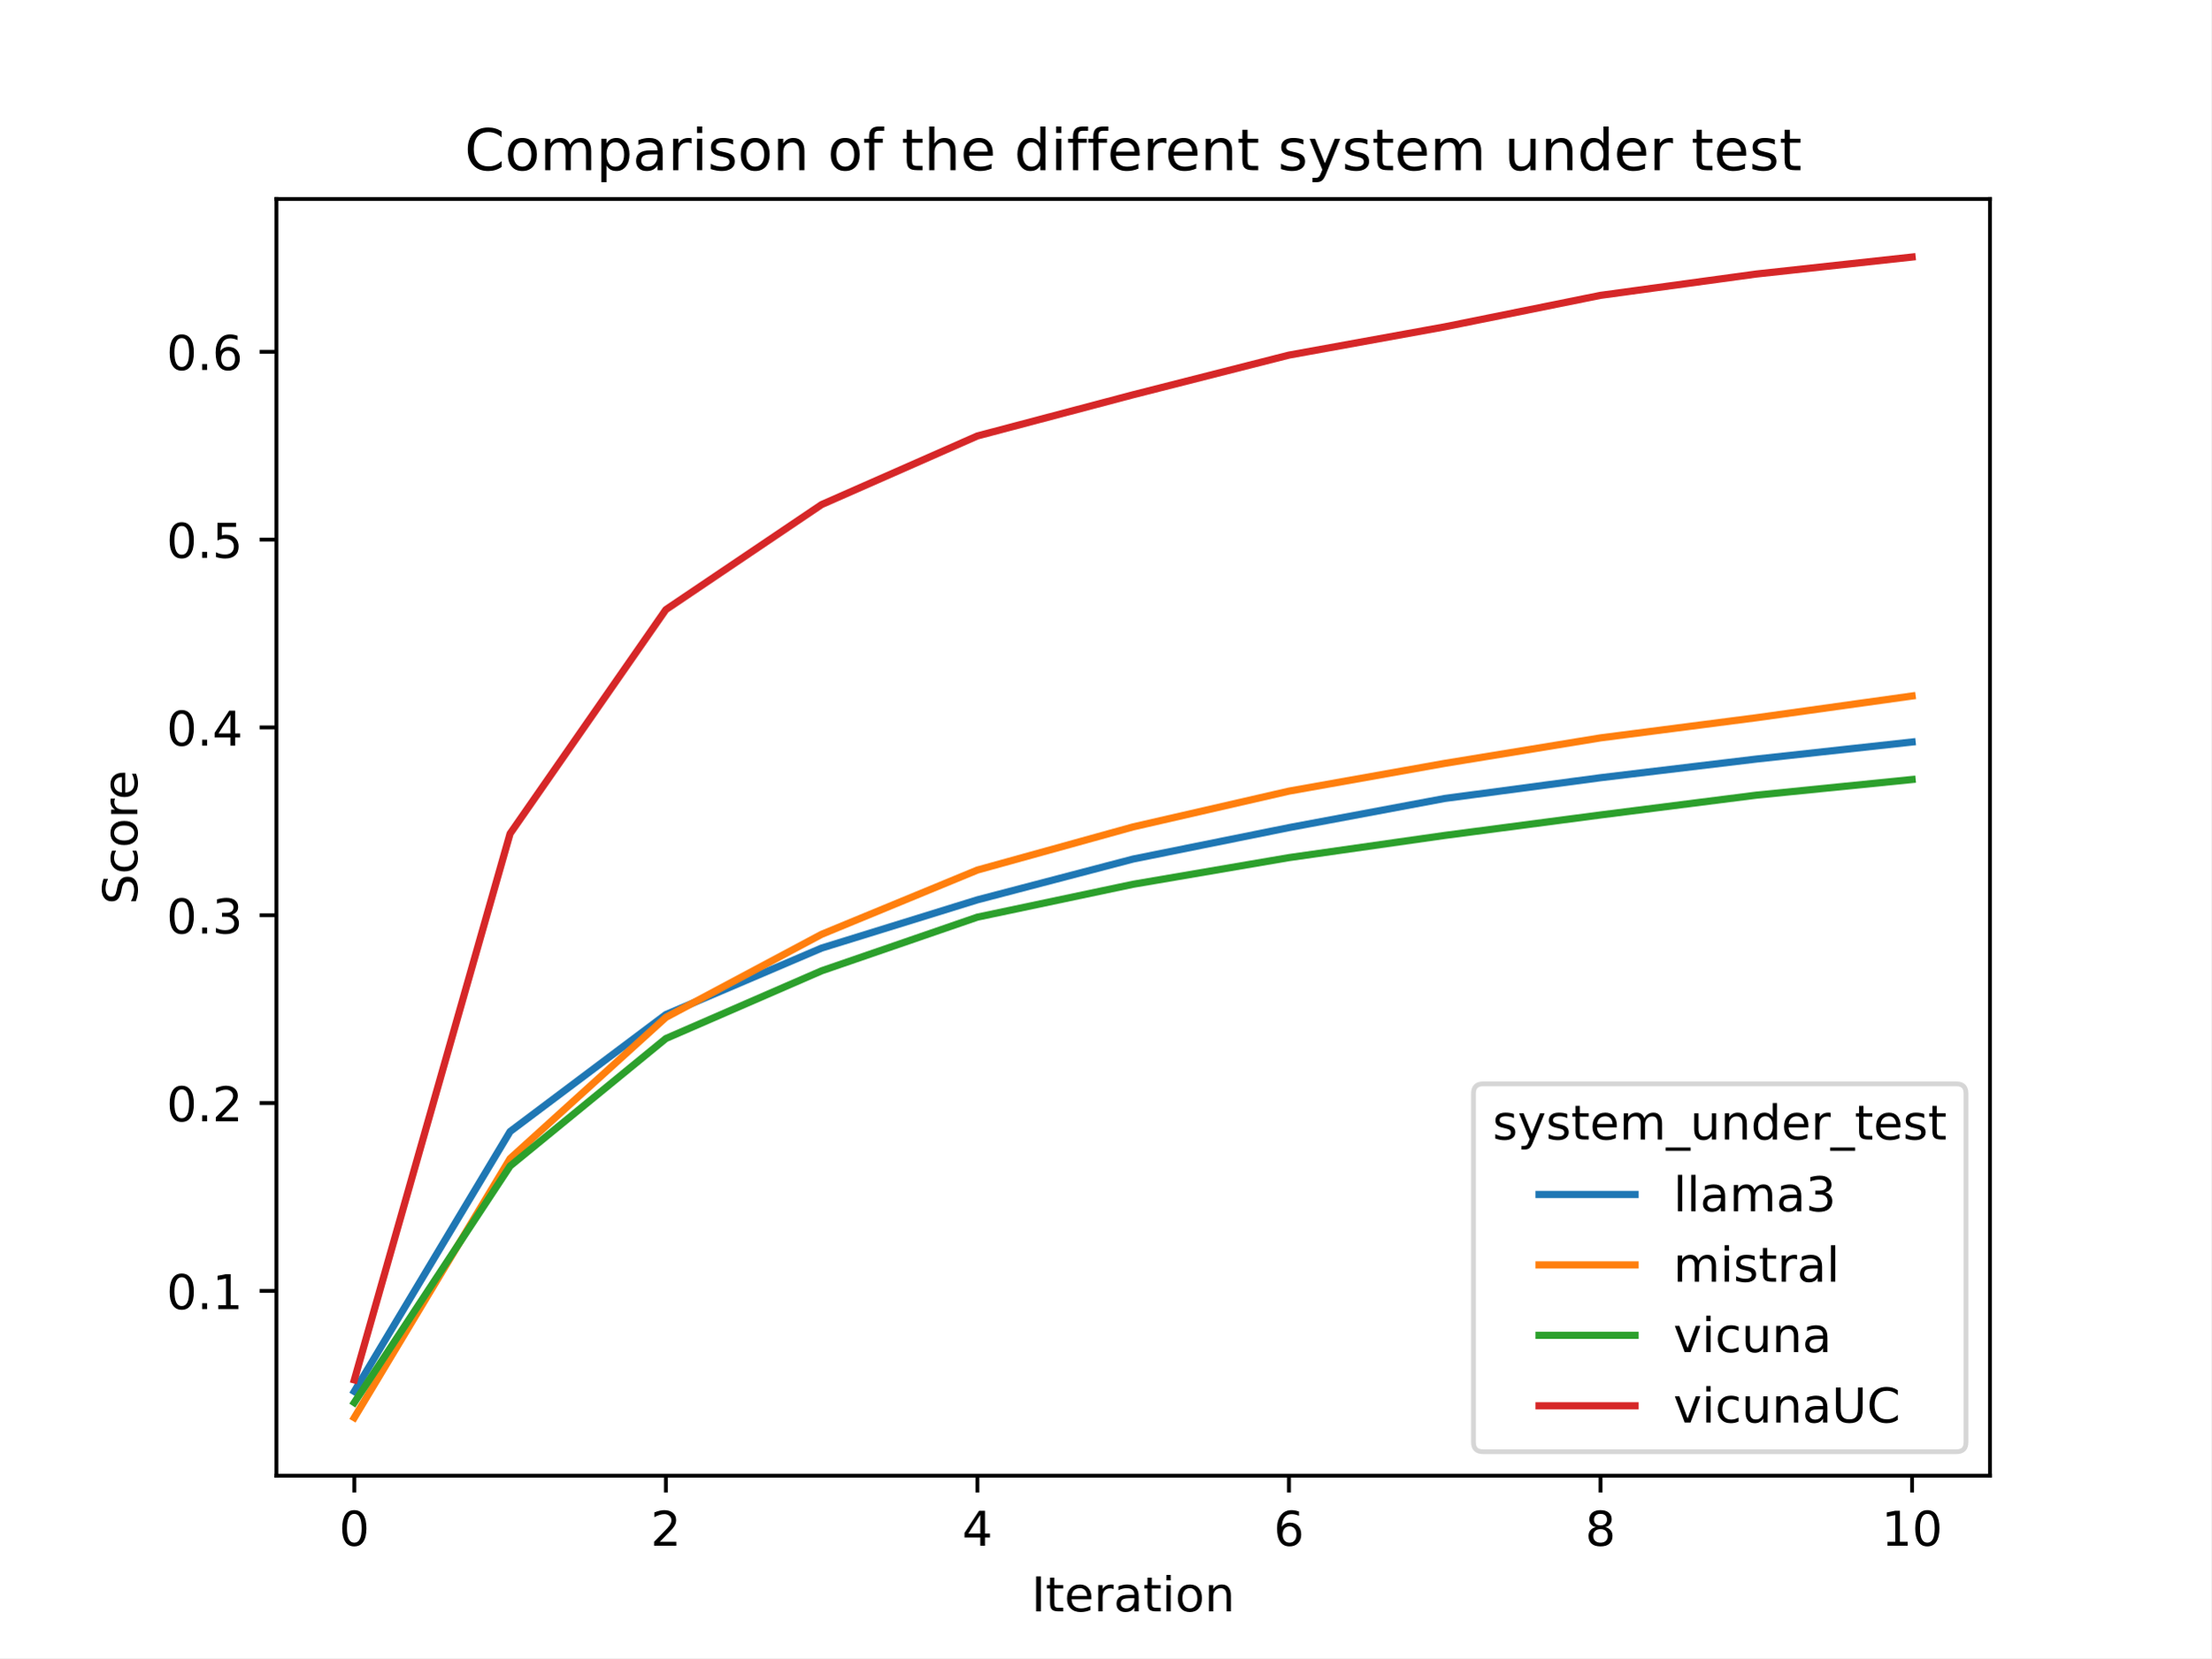
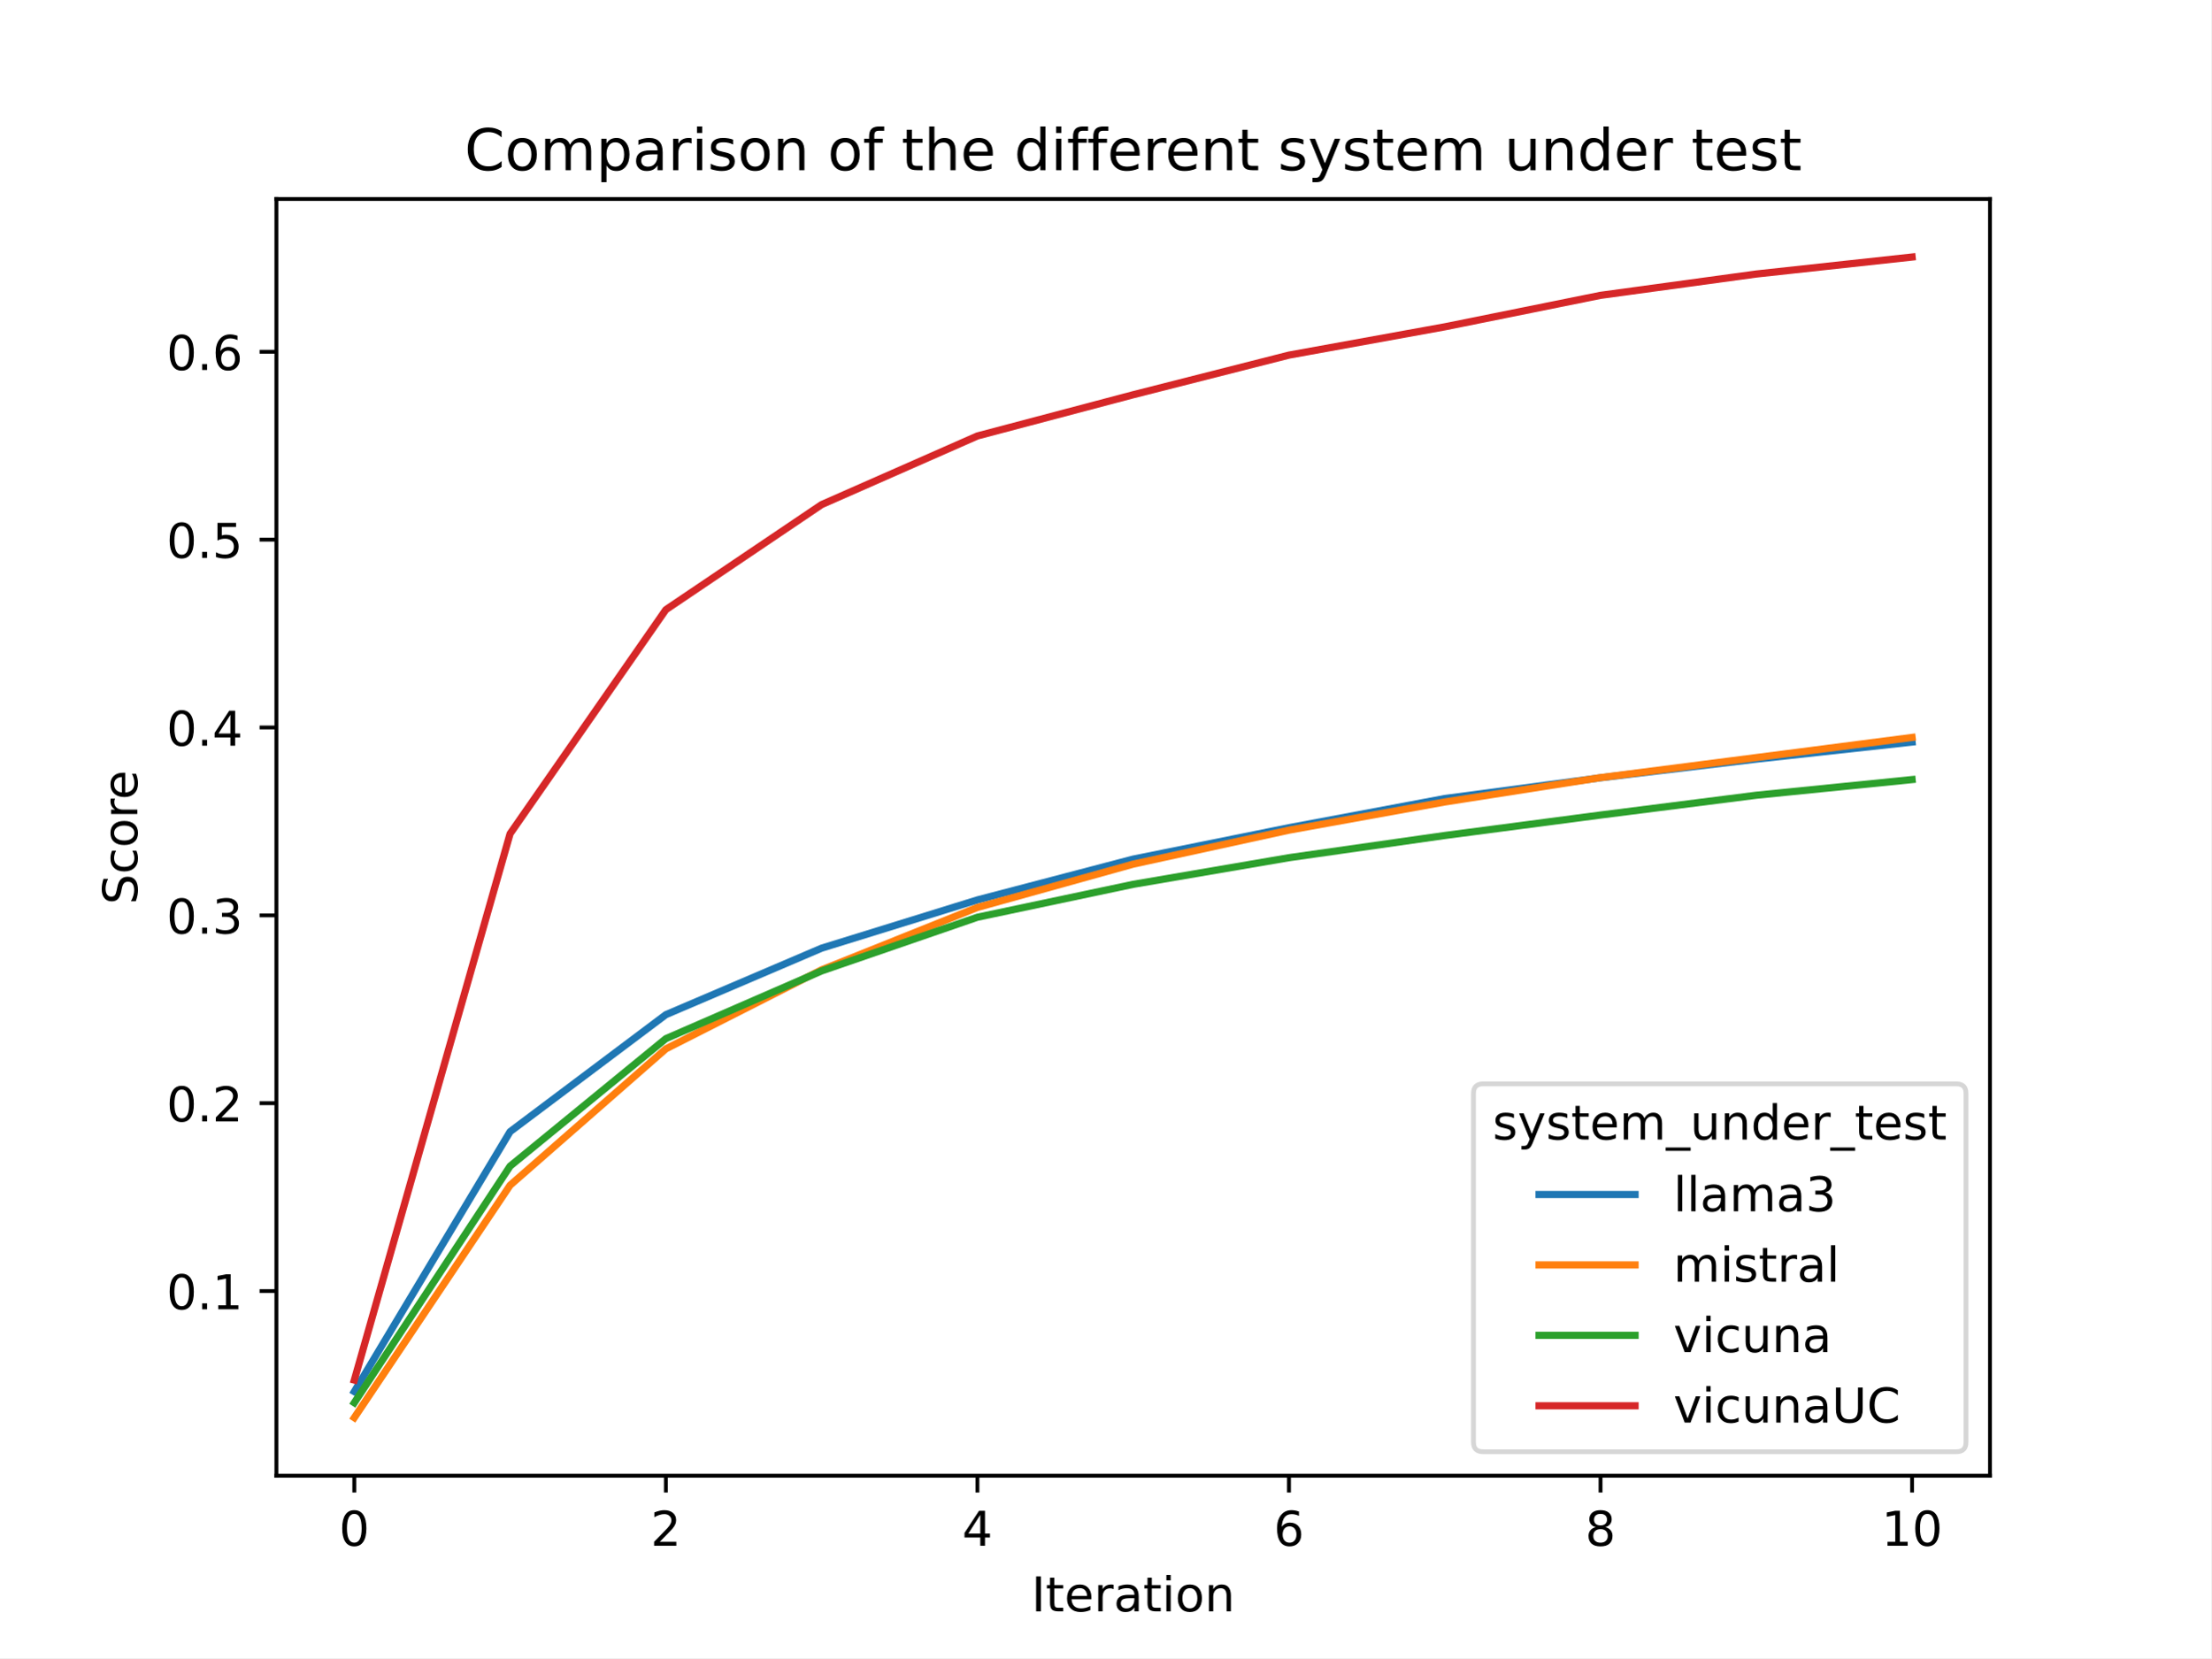
<svg xmlns="http://www.w3.org/2000/svg" xmlns:xlink="http://www.w3.org/1999/xlink" width="460.8pt" height="345.6pt" viewBox="0 0 460.8 345.6" version="1.1">
  <defs>
    <style type="text/css">*{stroke-linejoin: round; stroke-linecap: butt}</style>
  </defs>
  <g id="figure_1">
    <g id="patch_1">
      <path d="M 0 345.6  L 460.8 345.6  L 460.8 0  L 0 0  z " style="fill: #ffffff" />
    </g>
    <g id="axes_1">
      <g id="patch_2">
        <path d="M 57.6 307.584  L 414.72 307.584  L 414.72 41.472  L 57.6 41.472  z " style="fill: #ffffff" />
      </g>
      <g id="matplotlib.axis_1">
        <g id="xtick_1">
          <g id="line2d_1">
            <defs>
-               <path id="m300c150c99" d="M 0 0  L 0 3.5  " style="stroke: #000000; stroke-width: 0.8" />
-             </defs>
-             <g>
-               <use xlink:href="#m300c150c99" x="73.833" y="307.584" style="stroke: #000000; stroke-width: 0.8" />
+               <path id="md7ef1b9051" d="M 0 0  L 0 3.5  " style="stroke: #000000; stroke-width: 0.8" />
+             </defs>
+             <g>
+               <use xlink:href="#md7ef1b9051" x="73.833" y="307.584" style="stroke: #000000; stroke-width: 0.8" />
            </g>
          </g>
          <g id="text_1">
            <g transform="translate(70.65148 322.1824) scale(0.1 -0.1)">
              <defs>
                <path id="DejaVuSans-30" d="M 2034 4250  Q 1547 4250 1301 3770  Q 1056 3291 1056 2328  Q 1056 1369 1301 889  Q 1547 409 2034 409  Q 2525 409 2770 889  Q 3016 1369 3016 2328  Q 3016 3291 2770 3770  Q 2525 4250 2034 4250  z M 2034 4750  Q 2819 4750 3233 4129  Q 3647 3509 3647 2328  Q 3647 1150 3233 529  Q 2819 -91 2034 -91  Q 1250 -91 836 529  Q 422 1150 422 2328  Q 422 3509 836 4129  Q 1250 4750 2034 4750  z " transform="scale(0.015625)" />
              </defs>
              <use xlink:href="#DejaVuSans-30" />
            </g>
          </g>
        </g>
        <g id="xtick_2">
          <g id="line2d_2">
            <g>
-               <use xlink:href="#m300c150c99" x="138.764" y="307.584" style="stroke: #000000; stroke-width: 0.8" />
+               <use xlink:href="#md7ef1b9051" x="138.764" y="307.584" style="stroke: #000000; stroke-width: 0.8" />
            </g>
          </g>
          <g id="text_2">
            <g transform="translate(135.5824 322.1824) scale(0.1 -0.1)">
              <defs>
                <path id="DejaVuSans-32" d="M 1228 531  L 3431 531  L 3431 0  L 469 0  L 469 531  Q 828 903 1448 1529  Q 2069 2156 2228 2338  Q 2531 2678 2651 2914  Q 2772 3150 2772 3378  Q 2772 3750 2511 3984  Q 2250 4219 1831 4219  Q 1534 4219 1204 4116  Q 875 4013 500 3803  L 500 4441  Q 881 4594 1212 4672  Q 1544 4750 1819 4750  Q 2544 4750 2975 4387  Q 3406 4025 3406 3419  Q 3406 3131 3298 2873  Q 3191 2616 2906 2266  Q 2828 2175 2409 1742  Q 1991 1309 1228 531  z " transform="scale(0.015625)" />
              </defs>
              <use xlink:href="#DejaVuSans-32" />
            </g>
          </g>
        </g>
        <g id="xtick_3">
          <g id="line2d_3">
            <g>
-               <use xlink:href="#m300c150c99" x="203.695" y="307.584" style="stroke: #000000; stroke-width: 0.8" />
+               <use xlink:href="#md7ef1b9051" x="203.695" y="307.584" style="stroke: #000000; stroke-width: 0.8" />
            </g>
          </g>
          <g id="text_3">
            <g transform="translate(200.5133 322.1824) scale(0.1 -0.1)">
              <defs>
                <path id="DejaVuSans-34" d="M 2419 4116  L 825 1625  L 2419 1625  L 2419 4116  z M 2253 4666  L 3047 4666  L 3047 1625  L 3713 1625  L 3713 1100  L 3047 1100  L 3047 0  L 2419 0  L 2419 1100  L 313 1100  L 313 1709  L 2253 4666  z " transform="scale(0.015625)" />
              </defs>
              <use xlink:href="#DejaVuSans-34" />
            </g>
          </g>
        </g>
        <g id="xtick_4">
          <g id="line2d_4">
            <g>
-               <use xlink:href="#m300c150c99" x="268.625" y="307.584" style="stroke: #000000; stroke-width: 0.8" />
+               <use xlink:href="#md7ef1b9051" x="268.625" y="307.584" style="stroke: #000000; stroke-width: 0.8" />
            </g>
          </g>
          <g id="text_4">
            <g transform="translate(265.4442 322.1824) scale(0.1 -0.1)">
              <defs>
                <path id="DejaVuSans-36" d="M 2113 2584  Q 1688 2584 1439 2293  Q 1191 2003 1191 1497  Q 1191 994 1439 701  Q 1688 409 2113 409  Q 2538 409 2786 701  Q 3034 994 3034 1497  Q 3034 2003 2786 2293  Q 2538 2584 2113 2584  z M 3366 4563  L 3366 3988  Q 3128 4100 2886 4159  Q 2644 4219 2406 4219  Q 1781 4219 1451 3797  Q 1122 3375 1075 2522  Q 1259 2794 1537 2939  Q 1816 3084 2150 3084  Q 2853 3084 3261 2657  Q 3669 2231 3669 1497  Q 3669 778 3244 343  Q 2819 -91 2113 -91  Q 1303 -91 875 529  Q 447 1150 447 2328  Q 447 3434 972 4092  Q 1497 4750 2381 4750  Q 2619 4750 2861 4703  Q 3103 4656 3366 4563  z " transform="scale(0.015625)" />
              </defs>
              <use xlink:href="#DejaVuSans-36" />
            </g>
          </g>
        </g>
        <g id="xtick_5">
          <g id="line2d_5">
            <g>
-               <use xlink:href="#m300c150c99" x="333.556" y="307.584" style="stroke: #000000; stroke-width: 0.8" />
+               <use xlink:href="#md7ef1b9051" x="333.556" y="307.584" style="stroke: #000000; stroke-width: 0.8" />
            </g>
          </g>
          <g id="text_5">
            <g transform="translate(330.3751 322.1824) scale(0.1 -0.1)">
              <defs>
                <path id="DejaVuSans-38" d="M 2034 2216  Q 1584 2216 1326 1975  Q 1069 1734 1069 1313  Q 1069 891 1326 650  Q 1584 409 2034 409  Q 2484 409 2743 651  Q 3003 894 3003 1313  Q 3003 1734 2745 1975  Q 2488 2216 2034 2216  z M 1403 2484  Q 997 2584 770 2862  Q 544 3141 544 3541  Q 544 4100 942 4425  Q 1341 4750 2034 4750  Q 2731 4750 3128 4425  Q 3525 4100 3525 3541  Q 3525 3141 3298 2862  Q 3072 2584 2669 2484  Q 3125 2378 3379 2068  Q 3634 1759 3634 1313  Q 3634 634 3220 271  Q 2806 -91 2034 -91  Q 1263 -91 848 271  Q 434 634 434 1313  Q 434 1759 690 2068  Q 947 2378 1403 2484  z M 1172 3481  Q 1172 3119 1398 2916  Q 1625 2713 2034 2713  Q 2441 2713 2670 2916  Q 2900 3119 2900 3481  Q 2900 3844 2670 4047  Q 2441 4250 2034 4250  Q 1625 4250 1398 4047  Q 1172 3844 1172 3481  z " transform="scale(0.015625)" />
              </defs>
              <use xlink:href="#DejaVuSans-38" />
            </g>
          </g>
        </g>
        <g id="xtick_6">
          <g id="line2d_6">
            <g>
-               <use xlink:href="#m300c150c99" x="398.487" y="307.584" style="stroke: #000000; stroke-width: 0.8" />
+               <use xlink:href="#md7ef1b9051" x="398.487" y="307.584" style="stroke: #000000; stroke-width: 0.8" />
            </g>
          </g>
          <g id="text_6">
            <g transform="translate(392.1248 322.1824) scale(0.1 -0.1)">
              <defs>
                <path id="DejaVuSans-31" d="M 794 531  L 1825 531  L 1825 4091  L 703 3866  L 703 4441  L 1819 4666  L 2450 4666  L 2450 531  L 3481 531  L 3481 0  L 794 0  L 794 531  z " transform="scale(0.015625)" />
              </defs>
              <use xlink:href="#DejaVuSans-31" />
              <use xlink:href="#DejaVuSans-30" x="63.623" />
            </g>
          </g>
        </g>
        <g id="text_7">
          <g transform="translate(214.9514 335.8606) scale(0.1 -0.1)">
            <defs>
              <path id="DejaVuSans-49" d="M 628 4666  L 1259 4666  L 1259 0  L 628 0  L 628 4666  z " transform="scale(0.015625)" />
              <path id="DejaVuSans-74" d="M 1172 4494  L 1172 3500  L 2356 3500  L 2356 3053  L 1172 3053  L 1172 1153  Q 1172 725 1289 603  Q 1406 481 1766 481  L 2356 481  L 2356 0  L 1766 0  Q 1100 0 847 248  Q 594 497 594 1153  L 594 3053  L 172 3053  L 172 3500  L 594 3500  L 594 4494  L 1172 4494  z " transform="scale(0.015625)" />
              <path id="DejaVuSans-65" d="M 3597 1894  L 3597 1613  L 953 1613  Q 991 1019 1311 708  Q 1631 397 2203 397  Q 2534 397 2845 478  Q 3156 559 3463 722  L 3463 178  Q 3153 47 2828 -22  Q 2503 -91 2169 -91  Q 1331 -91 842 396  Q 353 884 353 1716  Q 353 2575 817 3079  Q 1281 3584 2069 3584  Q 2775 3584 3186 3129  Q 3597 2675 3597 1894  z M 3022 2063  Q 3016 2534 2758 2815  Q 2500 3097 2075 3097  Q 1594 3097 1305 2825  Q 1016 2553 972 2059  L 3022 2063  z " transform="scale(0.015625)" />
              <path id="DejaVuSans-72" d="M 2631 2963  Q 2534 3019 2420 3045  Q 2306 3072 2169 3072  Q 1681 3072 1420 2755  Q 1159 2438 1159 1844  L 1159 0  L 581 0  L 581 3500  L 1159 3500  L 1159 2956  Q 1341 3275 1631 3429  Q 1922 3584 2338 3584  Q 2397 3584 2469 3576  Q 2541 3569 2628 3553  L 2631 2963  z " transform="scale(0.015625)" />
              <path id="DejaVuSans-61" d="M 2194 1759  Q 1497 1759 1228 1600  Q 959 1441 959 1056  Q 959 750 1161 570  Q 1363 391 1709 391  Q 2188 391 2477 730  Q 2766 1069 2766 1631  L 2766 1759  L 2194 1759  z M 3341 1997  L 3341 0  L 2766 0  L 2766 531  Q 2569 213 2275 61  Q 1981 -91 1556 -91  Q 1019 -91 701 211  Q 384 513 384 1019  Q 384 1609 779 1909  Q 1175 2209 1959 2209  L 2766 2209  L 2766 2266  Q 2766 2663 2505 2880  Q 2244 3097 1772 3097  Q 1472 3097 1187 3025  Q 903 2953 641 2809  L 641 3341  Q 956 3463 1253 3523  Q 1550 3584 1831 3584  Q 2591 3584 2966 3190  Q 3341 2797 3341 1997  z " transform="scale(0.015625)" />
              <path id="DejaVuSans-69" d="M 603 3500  L 1178 3500  L 1178 0  L 603 0  L 603 3500  z M 603 4863  L 1178 4863  L 1178 4134  L 603 4134  L 603 4863  z " transform="scale(0.015625)" />
              <path id="DejaVuSans-6f" d="M 1959 3097  Q 1497 3097 1228 2736  Q 959 2375 959 1747  Q 959 1119 1226 758  Q 1494 397 1959 397  Q 2419 397 2687 759  Q 2956 1122 2956 1747  Q 2956 2369 2687 2733  Q 2419 3097 1959 3097  z M 1959 3584  Q 2709 3584 3137 3096  Q 3566 2609 3566 1747  Q 3566 888 3137 398  Q 2709 -91 1959 -91  Q 1206 -91 779 398  Q 353 888 353 1747  Q 353 2609 779 3096  Q 1206 3584 1959 3584  z " transform="scale(0.015625)" />
              <path id="DejaVuSans-6e" d="M 3513 2113  L 3513 0  L 2938 0  L 2938 2094  Q 2938 2591 2744 2837  Q 2550 3084 2163 3084  Q 1697 3084 1428 2787  Q 1159 2491 1159 1978  L 1159 0  L 581 0  L 581 3500  L 1159 3500  L 1159 2956  Q 1366 3272 1645 3428  Q 1925 3584 2291 3584  Q 2894 3584 3203 3211  Q 3513 2838 3513 2113  z " transform="scale(0.015625)" />
            </defs>
            <use xlink:href="#DejaVuSans-49" />
            <use xlink:href="#DejaVuSans-74" x="29.492" />
            <use xlink:href="#DejaVuSans-65" x="68.701" />
            <use xlink:href="#DejaVuSans-72" x="130.225" />
            <use xlink:href="#DejaVuSans-61" x="171.338" />
            <use xlink:href="#DejaVuSans-74" x="232.617" />
            <use xlink:href="#DejaVuSans-69" x="271.826" />
            <use xlink:href="#DejaVuSans-6f" x="299.609" />
            <use xlink:href="#DejaVuSans-6e" x="360.791" />
          </g>
        </g>
      </g>
      <g id="matplotlib.axis_2">
        <g id="ytick_1">
          <g id="line2d_7">
            <defs>
-               <path id="m7de4937fe3" d="M 0 0  L -3.5 0  " style="stroke: #000000; stroke-width: 0.8" />
-             </defs>
-             <g>
-               <use xlink:href="#m7de4937fe3" x="57.6" y="269.069" style="stroke: #000000; stroke-width: 0.8" />
+               <path id="mbeaa9df442" d="M 0 0  L -3.5 0  " style="stroke: #000000; stroke-width: 0.8" />
+             </defs>
+             <g>
+               <use xlink:href="#mbeaa9df442" x="57.6" y="269.098" style="stroke: #000000; stroke-width: 0.8" />
            </g>
          </g>
          <g id="text_8">
-             <g transform="translate(34.69687 272.8684) scale(0.1 -0.1)">
+             <g transform="translate(34.69687 272.8977) scale(0.1 -0.1)">
              <defs>
                <path id="DejaVuSans-2e" d="M 684 794  L 1344 794  L 1344 0  L 684 0  L 684 794  z " transform="scale(0.015625)" />
              </defs>
              <use xlink:href="#DejaVuSans-30" />
              <use xlink:href="#DejaVuSans-2e" x="63.623" />
              <use xlink:href="#DejaVuSans-31" x="95.41" />
            </g>
          </g>
        </g>
        <g id="ytick_2">
          <g id="line2d_8">
            <g>
-               <use xlink:href="#m7de4937fe3" x="57.6" y="229.918" style="stroke: #000000; stroke-width: 0.8" />
+               <use xlink:href="#mbeaa9df442" x="57.6" y="229.942" style="stroke: #000000; stroke-width: 0.8" />
            </g>
          </g>
          <g id="text_9">
-             <g transform="translate(34.69687 233.7174) scale(0.1 -0.1)">
+             <g transform="translate(34.69687 233.7414) scale(0.1 -0.1)">
              <use xlink:href="#DejaVuSans-30" />
              <use xlink:href="#DejaVuSans-2e" x="63.623" />
              <use xlink:href="#DejaVuSans-32" x="95.41" />
            </g>
          </g>
        </g>
        <g id="ytick_3">
          <g id="line2d_9">
            <g>
-               <use xlink:href="#m7de4937fe3" x="57.6" y="190.767" style="stroke: #000000; stroke-width: 0.8" />
+               <use xlink:href="#mbeaa9df442" x="57.6" y="190.786" style="stroke: #000000; stroke-width: 0.8" />
            </g>
          </g>
          <g id="text_10">
-             <g transform="translate(34.69687 194.5664) scale(0.1 -0.1)">
+             <g transform="translate(34.69687 194.5851) scale(0.1 -0.1)">
              <defs>
                <path id="DejaVuSans-33" d="M 2597 2516  Q 3050 2419 3304 2112  Q 3559 1806 3559 1356  Q 3559 666 3084 287  Q 2609 -91 1734 -91  Q 1441 -91 1130 -33  Q 819 25 488 141  L 488 750  Q 750 597 1062 519  Q 1375 441 1716 441  Q 2309 441 2620 675  Q 2931 909 2931 1356  Q 2931 1769 2642 2001  Q 2353 2234 1838 2234  L 1294 2234  L 1294 2753  L 1863 2753  Q 2328 2753 2575 2939  Q 2822 3125 2822 3475  Q 2822 3834 2567 4026  Q 2313 4219 1838 4219  Q 1578 4219 1281 4162  Q 984 4106 628 3988  L 628 4550  Q 988 4650 1302 4700  Q 1616 4750 1894 4750  Q 2613 4750 3031 4423  Q 3450 4097 3450 3541  Q 3450 3153 3228 2886  Q 3006 2619 2597 2516  z " transform="scale(0.015625)" />
              </defs>
              <use xlink:href="#DejaVuSans-30" />
              <use xlink:href="#DejaVuSans-2e" x="63.623" />
              <use xlink:href="#DejaVuSans-33" x="95.41" />
            </g>
          </g>
        </g>
        <g id="ytick_4">
          <g id="line2d_10">
            <g>
-               <use xlink:href="#m7de4937fe3" x="57.6" y="151.616" style="stroke: #000000; stroke-width: 0.8" />
+               <use xlink:href="#mbeaa9df442" x="57.6" y="151.63" style="stroke: #000000; stroke-width: 0.8" />
            </g>
          </g>
          <g id="text_11">
-             <g transform="translate(34.69687 155.4155) scale(0.1 -0.1)">
+             <g transform="translate(34.69687 155.4288) scale(0.1 -0.1)">
              <use xlink:href="#DejaVuSans-30" />
              <use xlink:href="#DejaVuSans-2e" x="63.623" />
              <use xlink:href="#DejaVuSans-34" x="95.41" />
            </g>
          </g>
        </g>
        <g id="ytick_5">
          <g id="line2d_11">
            <g>
-               <use xlink:href="#m7de4937fe3" x="57.6" y="112.465" style="stroke: #000000; stroke-width: 0.8" />
+               <use xlink:href="#mbeaa9df442" x="57.6" y="112.473" style="stroke: #000000; stroke-width: 0.8" />
            </g>
          </g>
          <g id="text_12">
-             <g transform="translate(34.69687 116.2645) scale(0.1 -0.1)">
+             <g transform="translate(34.69687 116.2725) scale(0.1 -0.1)">
              <defs>
                <path id="DejaVuSans-35" d="M 691 4666  L 3169 4666  L 3169 4134  L 1269 4134  L 1269 2991  Q 1406 3038 1543 3061  Q 1681 3084 1819 3084  Q 2600 3084 3056 2656  Q 3513 2228 3513 1497  Q 3513 744 3044 326  Q 2575 -91 1722 -91  Q 1428 -91 1123 -41  Q 819 9 494 109  L 494 744  Q 775 591 1075 516  Q 1375 441 1709 441  Q 2250 441 2565 725  Q 2881 1009 2881 1497  Q 2881 1984 2565 2268  Q 2250 2553 1709 2553  Q 1456 2553 1204 2497  Q 953 2441 691 2322  L 691 4666  z " transform="scale(0.015625)" />
              </defs>
              <use xlink:href="#DejaVuSans-30" />
              <use xlink:href="#DejaVuSans-2e" x="63.623" />
              <use xlink:href="#DejaVuSans-35" x="95.41" />
            </g>
          </g>
        </g>
        <g id="ytick_6">
          <g id="line2d_12">
            <g>
-               <use xlink:href="#m7de4937fe3" x="57.6" y="73.314" style="stroke: #000000; stroke-width: 0.8" />
+               <use xlink:href="#mbeaa9df442" x="57.6" y="73.317" style="stroke: #000000; stroke-width: 0.8" />
            </g>
          </g>
          <g id="text_13">
-             <g transform="translate(34.69687 77.11352) scale(0.1 -0.1)">
+             <g transform="translate(34.69687 77.1162) scale(0.1 -0.1)">
              <use xlink:href="#DejaVuSans-30" />
              <use xlink:href="#DejaVuSans-2e" x="63.623" />
              <use xlink:href="#DejaVuSans-36" x="95.41" />
            </g>
          </g>
        </g>
        <g id="text_14">
          <g transform="translate(28.61719 188.5303) rotate(-90) scale(0.1 -0.1)">
            <defs>
              <path id="DejaVuSans-53" d="M 3425 4513  L 3425 3897  Q 3066 4069 2747 4153  Q 2428 4238 2131 4238  Q 1616 4238 1336 4038  Q 1056 3838 1056 3469  Q 1056 3159 1242 3001  Q 1428 2844 1947 2747  L 2328 2669  Q 3034 2534 3370 2195  Q 3706 1856 3706 1288  Q 3706 609 3251 259  Q 2797 -91 1919 -91  Q 1588 -91 1214 -16  Q 841 59 441 206  L 441 856  Q 825 641 1194 531  Q 1563 422 1919 422  Q 2459 422 2753 634  Q 3047 847 3047 1241  Q 3047 1584 2836 1778  Q 2625 1972 2144 2069  L 1759 2144  Q 1053 2284 737 2584  Q 422 2884 422 3419  Q 422 4038 858 4394  Q 1294 4750 2059 4750  Q 2388 4750 2728 4690  Q 3069 4631 3425 4513  z " transform="scale(0.015625)" />
              <path id="DejaVuSans-63" d="M 3122 3366  L 3122 2828  Q 2878 2963 2633 3030  Q 2388 3097 2138 3097  Q 1578 3097 1268 2742  Q 959 2388 959 1747  Q 959 1106 1268 751  Q 1578 397 2138 397  Q 2388 397 2633 464  Q 2878 531 3122 666  L 3122 134  Q 2881 22 2623 -34  Q 2366 -91 2075 -91  Q 1284 -91 818 406  Q 353 903 353 1747  Q 353 2603 823 3093  Q 1294 3584 2113 3584  Q 2378 3584 2631 3529  Q 2884 3475 3122 3366  z " transform="scale(0.015625)" />
            </defs>
            <use xlink:href="#DejaVuSans-53" />
            <use xlink:href="#DejaVuSans-63" x="63.477" />
            <use xlink:href="#DejaVuSans-6f" x="118.457" />
            <use xlink:href="#DejaVuSans-72" x="179.639" />
            <use xlink:href="#DejaVuSans-65" x="218.502" />
          </g>
        </g>
      </g>
      <g id="line2d_13">
-         <path d="M 73.833 290.022  L 106.298 235.85  L 138.764 211.469  L 171.229 197.608  L 203.695 187.552  L 236.16 179.048  L 268.625 172.5  L 301.091 166.423  L 333.556 162.096  L 366.022 158.21  L 398.487 154.655  " clip-path="url(#p3ff9c82dca)" style="fill: none; stroke: #1f77b4; stroke-width: 1.5; stroke-linecap: square" />
+         <path d="M 73.833 290.055  L 106.298 235.875  L 138.764 211.49  L 171.229 197.627  L 203.695 187.57  L 236.16 179.065  L 268.625 172.516  L 301.091 166.438  L 333.556 162.111  L 366.022 158.224  L 398.487 154.668  " clip-path="url(#pa25125f12a)" style="fill: none; stroke: #1f77b4; stroke-width: 1.5; stroke-linecap: square" />
      </g>
      <g id="line2d_14">
-         <path d="M 73.833 295.488  L 106.298 241.488  L 138.764 212.059  L 171.229 194.74  L 203.695 181.345  L 236.16 172.345  L 268.625 164.893  L 301.091 159.106  L 333.556 153.793  L 366.022 149.597  L 398.487 145.063  " clip-path="url(#p3ff9c82dca)" style="fill: none; stroke: #ff7f0e; stroke-width: 1.5; stroke-linecap: square" />
+         <path d="M 73.833 295.488  L 106.298 247.043  L 138.764 218.616  L 171.229 202.143  L 203.695 189.142  L 236.16 180.111  L 268.625 173.031  L 301.091 167.159  L 333.556 162.08  L 366.022 157.899  L 398.487 153.703  " clip-path="url(#pa25125f12a)" style="fill: none; stroke: #ff7f0e; stroke-width: 1.5; stroke-linecap: square" />
      </g>
      <g id="line2d_15">
-         <path d="M 73.833 292.341  L 106.298 243.039  L 138.764 216.467  L 171.229 202.348  L 203.695 191.161  L 236.16 184.304  L 268.625 178.753  L 301.091 174.126  L 333.556 169.86  L 366.022 165.734  L 398.487 162.473  " clip-path="url(#p3ff9c82dca)" style="fill: none; stroke: #2ca02c; stroke-width: 1.5; stroke-linecap: square" />
+         <path d="M 73.833 292.373  L 106.298 243.065  L 138.764 216.489  L 171.229 202.368  L 203.695 191.18  L 236.16 184.321  L 268.625 178.77  L 301.091 174.142  L 333.556 169.876  L 366.022 165.749  L 398.487 162.487  " clip-path="url(#pa25125f12a)" style="fill: none; stroke: #2ca02c; stroke-width: 1.5; stroke-linecap: square" />
      </g>
      <g id="line2d_16">
-         <path d="M 73.833 287.624  L 106.298 173.76  L 138.764 127.062  L 171.229 105.165  L 203.695 90.859  L 236.16 82.269  L 268.625 74.011  L 301.091 68.115  L 333.556 61.552  L 366.022 57.109  L 398.487 53.568  " clip-path="url(#p3ff9c82dca)" style="fill: none; stroke: #d62728; stroke-width: 1.5; stroke-linecap: square" />
+         <path d="M 73.833 287.656  L 106.298 173.776  L 138.764 127.072  L 171.229 105.172  L 203.695 90.864  L 236.16 82.273  L 268.625 74.014  L 301.091 68.117  L 333.556 61.553  L 366.022 57.109  L 398.487 53.568  " clip-path="url(#pa25125f12a)" style="fill: none; stroke: #d62728; stroke-width: 1.5; stroke-linecap: square" />
      </g>
      <g id="patch_3">
        <path d="M 57.6 307.584  L 57.6 41.472  " style="fill: none; stroke: #000000; stroke-width: 0.8; stroke-linejoin: miter; stroke-linecap: square" />
      </g>
      <g id="patch_4">
        <path d="M 414.72 307.584  L 414.72 41.472  " style="fill: none; stroke: #000000; stroke-width: 0.8; stroke-linejoin: miter; stroke-linecap: square" />
      </g>
      <g id="patch_5">
        <path d="M 57.6 307.584  L 414.72 307.584  " style="fill: none; stroke: #000000; stroke-width: 0.8; stroke-linejoin: miter; stroke-linecap: square" />
      </g>
      <g id="patch_6">
        <path d="M 57.6 41.472  L 414.72 41.472  " style="fill: none; stroke: #000000; stroke-width: 0.8; stroke-linejoin: miter; stroke-linecap: square" />
      </g>
      <g id="text_15">
        <g transform="translate(96.80906 35.472) scale(0.12 -0.12)">
          <defs>
            <path id="DejaVuSans-43" d="M 4122 4306  L 4122 3641  Q 3803 3938 3442 4084  Q 3081 4231 2675 4231  Q 1875 4231 1450 3742  Q 1025 3253 1025 2328  Q 1025 1406 1450 917  Q 1875 428 2675 428  Q 3081 428 3442 575  Q 3803 722 4122 1019  L 4122 359  Q 3791 134 3420 21  Q 3050 -91 2638 -91  Q 1578 -91 968 557  Q 359 1206 359 2328  Q 359 3453 968 4101  Q 1578 4750 2638 4750  Q 3056 4750 3426 4639  Q 3797 4528 4122 4306  z " transform="scale(0.015625)" />
            <path id="DejaVuSans-6d" d="M 3328 2828  Q 3544 3216 3844 3400  Q 4144 3584 4550 3584  Q 5097 3584 5394 3201  Q 5691 2819 5691 2113  L 5691 0  L 5113 0  L 5113 2094  Q 5113 2597 4934 2840  Q 4756 3084 4391 3084  Q 3944 3084 3684 2787  Q 3425 2491 3425 1978  L 3425 0  L 2847 0  L 2847 2094  Q 2847 2600 2669 2842  Q 2491 3084 2119 3084  Q 1678 3084 1418 2786  Q 1159 2488 1159 1978  L 1159 0  L 581 0  L 581 3500  L 1159 3500  L 1159 2956  Q 1356 3278 1631 3431  Q 1906 3584 2284 3584  Q 2666 3584 2933 3390  Q 3200 3197 3328 2828  z " transform="scale(0.015625)" />
            <path id="DejaVuSans-70" d="M 1159 525  L 1159 -1331  L 581 -1331  L 581 3500  L 1159 3500  L 1159 2969  Q 1341 3281 1617 3432  Q 1894 3584 2278 3584  Q 2916 3584 3314 3078  Q 3713 2572 3713 1747  Q 3713 922 3314 415  Q 2916 -91 2278 -91  Q 1894 -91 1617 61  Q 1341 213 1159 525  z M 3116 1747  Q 3116 2381 2855 2742  Q 2594 3103 2138 3103  Q 1681 3103 1420 2742  Q 1159 2381 1159 1747  Q 1159 1113 1420 752  Q 1681 391 2138 391  Q 2594 391 2855 752  Q 3116 1113 3116 1747  z " transform="scale(0.015625)" />
            <path id="DejaVuSans-73" d="M 2834 3397  L 2834 2853  Q 2591 2978 2328 3040  Q 2066 3103 1784 3103  Q 1356 3103 1142 2972  Q 928 2841 928 2578  Q 928 2378 1081 2264  Q 1234 2150 1697 2047  L 1894 2003  Q 2506 1872 2764 1633  Q 3022 1394 3022 966  Q 3022 478 2636 193  Q 2250 -91 1575 -91  Q 1294 -91 989 -36  Q 684 19 347 128  L 347 722  Q 666 556 975 473  Q 1284 391 1588 391  Q 1994 391 2212 530  Q 2431 669 2431 922  Q 2431 1156 2273 1281  Q 2116 1406 1581 1522  L 1381 1569  Q 847 1681 609 1914  Q 372 2147 372 2553  Q 372 3047 722 3315  Q 1072 3584 1716 3584  Q 2034 3584 2315 3537  Q 2597 3491 2834 3397  z " transform="scale(0.015625)" />
            <path id="DejaVuSans-20" transform="scale(0.015625)" />
            <path id="DejaVuSans-66" d="M 2375 4863  L 2375 4384  L 1825 4384  Q 1516 4384 1395 4259  Q 1275 4134 1275 3809  L 1275 3500  L 2222 3500  L 2222 3053  L 1275 3053  L 1275 0  L 697 0  L 697 3053  L 147 3053  L 147 3500  L 697 3500  L 697 3744  Q 697 4328 969 4595  Q 1241 4863 1831 4863  L 2375 4863  z " transform="scale(0.015625)" />
            <path id="DejaVuSans-68" d="M 3513 2113  L 3513 0  L 2938 0  L 2938 2094  Q 2938 2591 2744 2837  Q 2550 3084 2163 3084  Q 1697 3084 1428 2787  Q 1159 2491 1159 1978  L 1159 0  L 581 0  L 581 4863  L 1159 4863  L 1159 2956  Q 1366 3272 1645 3428  Q 1925 3584 2291 3584  Q 2894 3584 3203 3211  Q 3513 2838 3513 2113  z " transform="scale(0.015625)" />
            <path id="DejaVuSans-64" d="M 2906 2969  L 2906 4863  L 3481 4863  L 3481 0  L 2906 0  L 2906 525  Q 2725 213 2448 61  Q 2172 -91 1784 -91  Q 1150 -91 751 415  Q 353 922 353 1747  Q 353 2572 751 3078  Q 1150 3584 1784 3584  Q 2172 3584 2448 3432  Q 2725 3281 2906 2969  z M 947 1747  Q 947 1113 1208 752  Q 1469 391 1925 391  Q 2381 391 2643 752  Q 2906 1113 2906 1747  Q 2906 2381 2643 2742  Q 2381 3103 1925 3103  Q 1469 3103 1208 2742  Q 947 2381 947 1747  z " transform="scale(0.015625)" />
            <path id="DejaVuSans-79" d="M 2059 -325  Q 1816 -950 1584 -1140  Q 1353 -1331 966 -1331  L 506 -1331  L 506 -850  L 844 -850  Q 1081 -850 1212 -737  Q 1344 -625 1503 -206  L 1606 56  L 191 3500  L 800 3500  L 1894 763  L 2988 3500  L 3597 3500  L 2059 -325  z " transform="scale(0.015625)" />
            <path id="DejaVuSans-75" d="M 544 1381  L 544 3500  L 1119 3500  L 1119 1403  Q 1119 906 1312 657  Q 1506 409 1894 409  Q 2359 409 2629 706  Q 2900 1003 2900 1516  L 2900 3500  L 3475 3500  L 3475 0  L 2900 0  L 2900 538  Q 2691 219 2414 64  Q 2138 -91 1772 -91  Q 1169 -91 856 284  Q 544 659 544 1381  z M 1991 3584  L 1991 3584  z " transform="scale(0.015625)" />
          </defs>
          <use xlink:href="#DejaVuSans-43" />
          <use xlink:href="#DejaVuSans-6f" x="69.824" />
          <use xlink:href="#DejaVuSans-6d" x="131.006" />
          <use xlink:href="#DejaVuSans-70" x="228.418" />
          <use xlink:href="#DejaVuSans-61" x="291.895" />
          <use xlink:href="#DejaVuSans-72" x="353.174" />
          <use xlink:href="#DejaVuSans-69" x="394.287" />
          <use xlink:href="#DejaVuSans-73" x="422.07" />
          <use xlink:href="#DejaVuSans-6f" x="474.17" />
          <use xlink:href="#DejaVuSans-6e" x="535.352" />
          <use xlink:href="#DejaVuSans-20" x="598.73" />
          <use xlink:href="#DejaVuSans-6f" x="630.518" />
          <use xlink:href="#DejaVuSans-66" x="691.699" />
          <use xlink:href="#DejaVuSans-20" x="726.904" />
          <use xlink:href="#DejaVuSans-74" x="758.691" />
          <use xlink:href="#DejaVuSans-68" x="797.9" />
          <use xlink:href="#DejaVuSans-65" x="861.279" />
          <use xlink:href="#DejaVuSans-20" x="922.803" />
          <use xlink:href="#DejaVuSans-64" x="954.59" />
          <use xlink:href="#DejaVuSans-69" x="1018.066" />
          <use xlink:href="#DejaVuSans-66" x="1045.85" />
          <use xlink:href="#DejaVuSans-66" x="1081.055" />
          <use xlink:href="#DejaVuSans-65" x="1116.26" />
          <use xlink:href="#DejaVuSans-72" x="1177.783" />
          <use xlink:href="#DejaVuSans-65" x="1216.646" />
          <use xlink:href="#DejaVuSans-6e" x="1278.17" />
          <use xlink:href="#DejaVuSans-74" x="1341.549" />
          <use xlink:href="#DejaVuSans-20" x="1380.758" />
          <use xlink:href="#DejaVuSans-73" x="1412.545" />
          <use xlink:href="#DejaVuSans-79" x="1464.645" />
          <use xlink:href="#DejaVuSans-73" x="1523.824" />
          <use xlink:href="#DejaVuSans-74" x="1575.924" />
          <use xlink:href="#DejaVuSans-65" x="1615.133" />
          <use xlink:href="#DejaVuSans-6d" x="1676.656" />
          <use xlink:href="#DejaVuSans-20" x="1774.068" />
          <use xlink:href="#DejaVuSans-75" x="1805.855" />
          <use xlink:href="#DejaVuSans-6e" x="1869.234" />
          <use xlink:href="#DejaVuSans-64" x="1932.613" />
          <use xlink:href="#DejaVuSans-65" x="1996.09" />
          <use xlink:href="#DejaVuSans-72" x="2057.613" />
          <use xlink:href="#DejaVuSans-20" x="2098.727" />
          <use xlink:href="#DejaVuSans-74" x="2130.514" />
          <use xlink:href="#DejaVuSans-65" x="2169.723" />
          <use xlink:href="#DejaVuSans-73" x="2231.246" />
          <use xlink:href="#DejaVuSans-74" x="2283.346" />
        </g>
      </g>
      <g id="legend_1">
        <g id="patch_7">
          <path d="M 309.078 302.584  L 407.72 302.584  Q 409.72 302.584 409.72 300.584  L 409.72 227.915  Q 409.72 225.915 407.72 225.915  L 309.078 225.915  Q 307.078 225.915 307.078 227.915  L 307.078 300.584  Q 307.078 302.584 309.078 302.584  z " style="fill: #ffffff; opacity: 0.8; stroke: #cccccc; stroke-linejoin: miter" />
        </g>
        <g id="text_16">
          <g transform="translate(311.0778 237.5137) scale(0.1 -0.1)">
            <defs>
              <path id="DejaVuSans-5f" d="M 3263 -1063  L 3263 -1509  L -63 -1509  L -63 -1063  L 3263 -1063  z " transform="scale(0.015625)" />
            </defs>
            <use xlink:href="#DejaVuSans-73" />
            <use xlink:href="#DejaVuSans-79" x="52.1" />
            <use xlink:href="#DejaVuSans-73" x="111.279" />
            <use xlink:href="#DejaVuSans-74" x="163.379" />
            <use xlink:href="#DejaVuSans-65" x="202.588" />
            <use xlink:href="#DejaVuSans-6d" x="264.111" />
            <use xlink:href="#DejaVuSans-5f" x="361.523" />
            <use xlink:href="#DejaVuSans-75" x="411.523" />
            <use xlink:href="#DejaVuSans-6e" x="474.902" />
            <use xlink:href="#DejaVuSans-64" x="538.281" />
            <use xlink:href="#DejaVuSans-65" x="601.758" />
            <use xlink:href="#DejaVuSans-72" x="663.281" />
            <use xlink:href="#DejaVuSans-5f" x="704.395" />
            <use xlink:href="#DejaVuSans-74" x="754.395" />
            <use xlink:href="#DejaVuSans-65" x="793.604" />
            <use xlink:href="#DejaVuSans-73" x="855.127" />
            <use xlink:href="#DejaVuSans-74" x="907.227" />
          </g>
        </g>
        <g id="line2d_17">
          <path d="M 320.749 248.97  L 330.749 248.97  L 340.749 248.97  " style="fill: none; stroke: #1f77b4; stroke-width: 1.5; stroke-linecap: square" />
        </g>
        <g id="text_17">
          <g transform="translate(348.7489 252.4699) scale(0.1 -0.1)">
            <defs>
              <path id="DejaVuSans-6c" d="M 603 4863  L 1178 4863  L 1178 0  L 603 0  L 603 4863  z " transform="scale(0.015625)" />
            </defs>
            <use xlink:href="#DejaVuSans-6c" />
            <use xlink:href="#DejaVuSans-6c" x="27.783" />
            <use xlink:href="#DejaVuSans-61" x="55.566" />
            <use xlink:href="#DejaVuSans-6d" x="116.846" />
            <use xlink:href="#DejaVuSans-61" x="214.258" />
            <use xlink:href="#DejaVuSans-33" x="275.537" />
          </g>
        </g>
        <g id="line2d_18">
          <path d="M 320.749 263.648  L 330.749 263.648  L 340.749 263.648  " style="fill: none; stroke: #ff7f0e; stroke-width: 1.5; stroke-linecap: square" />
        </g>
        <g id="text_18">
          <g transform="translate(348.7489 267.1481) scale(0.1 -0.1)">
            <use xlink:href="#DejaVuSans-6d" />
            <use xlink:href="#DejaVuSans-69" x="97.412" />
            <use xlink:href="#DejaVuSans-73" x="125.195" />
            <use xlink:href="#DejaVuSans-74" x="177.295" />
            <use xlink:href="#DejaVuSans-72" x="216.504" />
            <use xlink:href="#DejaVuSans-61" x="257.617" />
            <use xlink:href="#DejaVuSans-6c" x="318.896" />
          </g>
        </g>
        <g id="line2d_19">
          <path d="M 320.749 278.326  L 330.749 278.326  L 340.749 278.326  " style="fill: none; stroke: #2ca02c; stroke-width: 1.5; stroke-linecap: square" />
        </g>
        <g id="text_19">
          <g transform="translate(348.7489 281.8262) scale(0.1 -0.1)">
            <defs>
              <path id="DejaVuSans-76" d="M 191 3500  L 800 3500  L 1894 563  L 2988 3500  L 3597 3500  L 2284 0  L 1503 0  L 191 3500  z " transform="scale(0.015625)" />
            </defs>
            <use xlink:href="#DejaVuSans-76" />
            <use xlink:href="#DejaVuSans-69" x="59.18" />
            <use xlink:href="#DejaVuSans-63" x="86.963" />
            <use xlink:href="#DejaVuSans-75" x="141.943" />
            <use xlink:href="#DejaVuSans-6e" x="205.322" />
            <use xlink:href="#DejaVuSans-61" x="268.701" />
          </g>
        </g>
        <g id="line2d_20">
          <path d="M 320.749 293.004  L 330.749 293.004  L 340.749 293.004  " style="fill: none; stroke: #d62728; stroke-width: 1.5; stroke-linecap: square" />
        </g>
        <g id="text_20">
          <g transform="translate(348.7489 296.5043) scale(0.1 -0.1)">
            <defs>
              <path id="DejaVuSans-55" d="M 556 4666  L 1191 4666  L 1191 1831  Q 1191 1081 1462 751  Q 1734 422 2344 422  Q 2950 422 3222 751  Q 3494 1081 3494 1831  L 3494 4666  L 4128 4666  L 4128 1753  Q 4128 841 3676 375  Q 3225 -91 2344 -91  Q 1459 -91 1007 375  Q 556 841 556 1753  L 556 4666  z " transform="scale(0.015625)" />
            </defs>
            <use xlink:href="#DejaVuSans-76" />
            <use xlink:href="#DejaVuSans-69" x="59.18" />
            <use xlink:href="#DejaVuSans-63" x="86.963" />
            <use xlink:href="#DejaVuSans-75" x="141.943" />
            <use xlink:href="#DejaVuSans-6e" x="205.322" />
            <use xlink:href="#DejaVuSans-61" x="268.701" />
            <use xlink:href="#DejaVuSans-55" x="329.98" />
            <use xlink:href="#DejaVuSans-43" x="403.174" />
          </g>
        </g>
      </g>
    </g>
  </g>
  <defs>
-     <clipPath id="p3ff9c82dca">
+     <clipPath id="pa25125f12a">
      <rect x="57.6" y="41.472" width="357.12" height="266.112" />
    </clipPath>
  </defs>
</svg>
